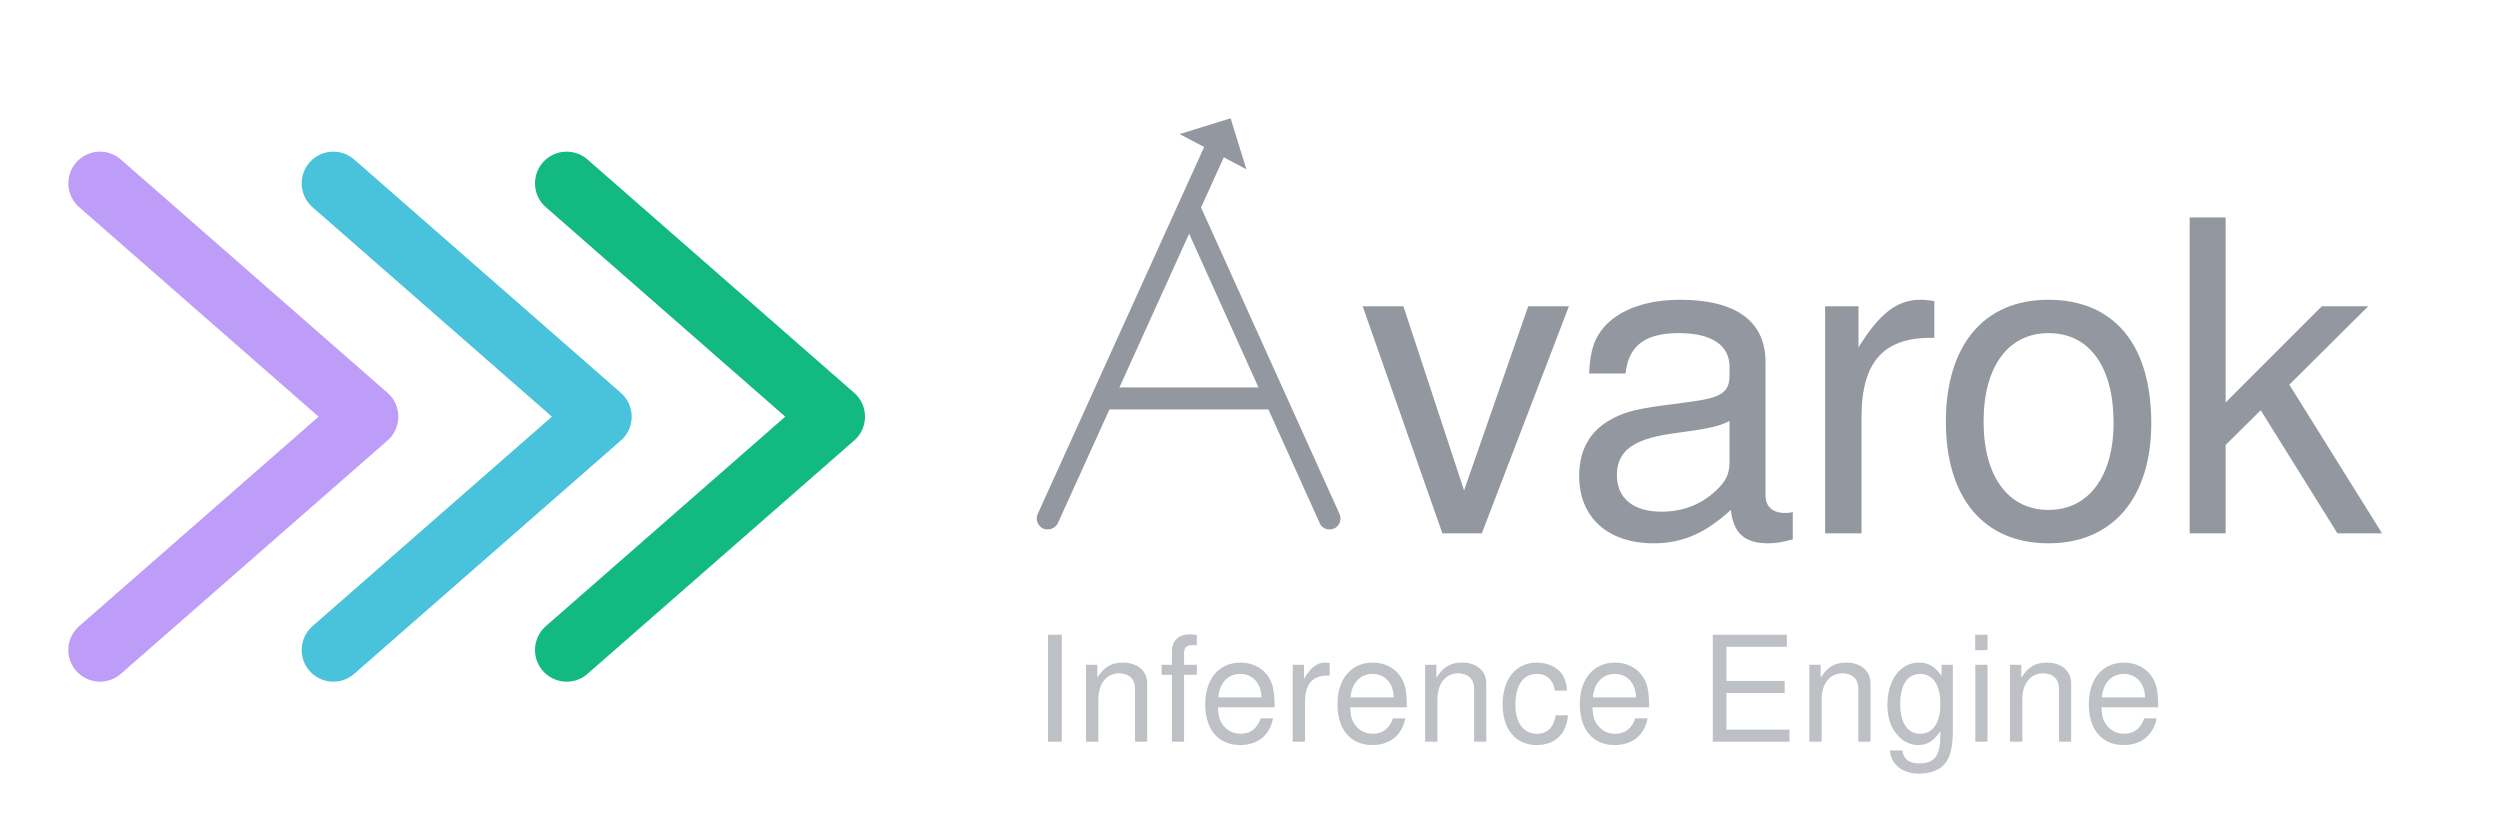
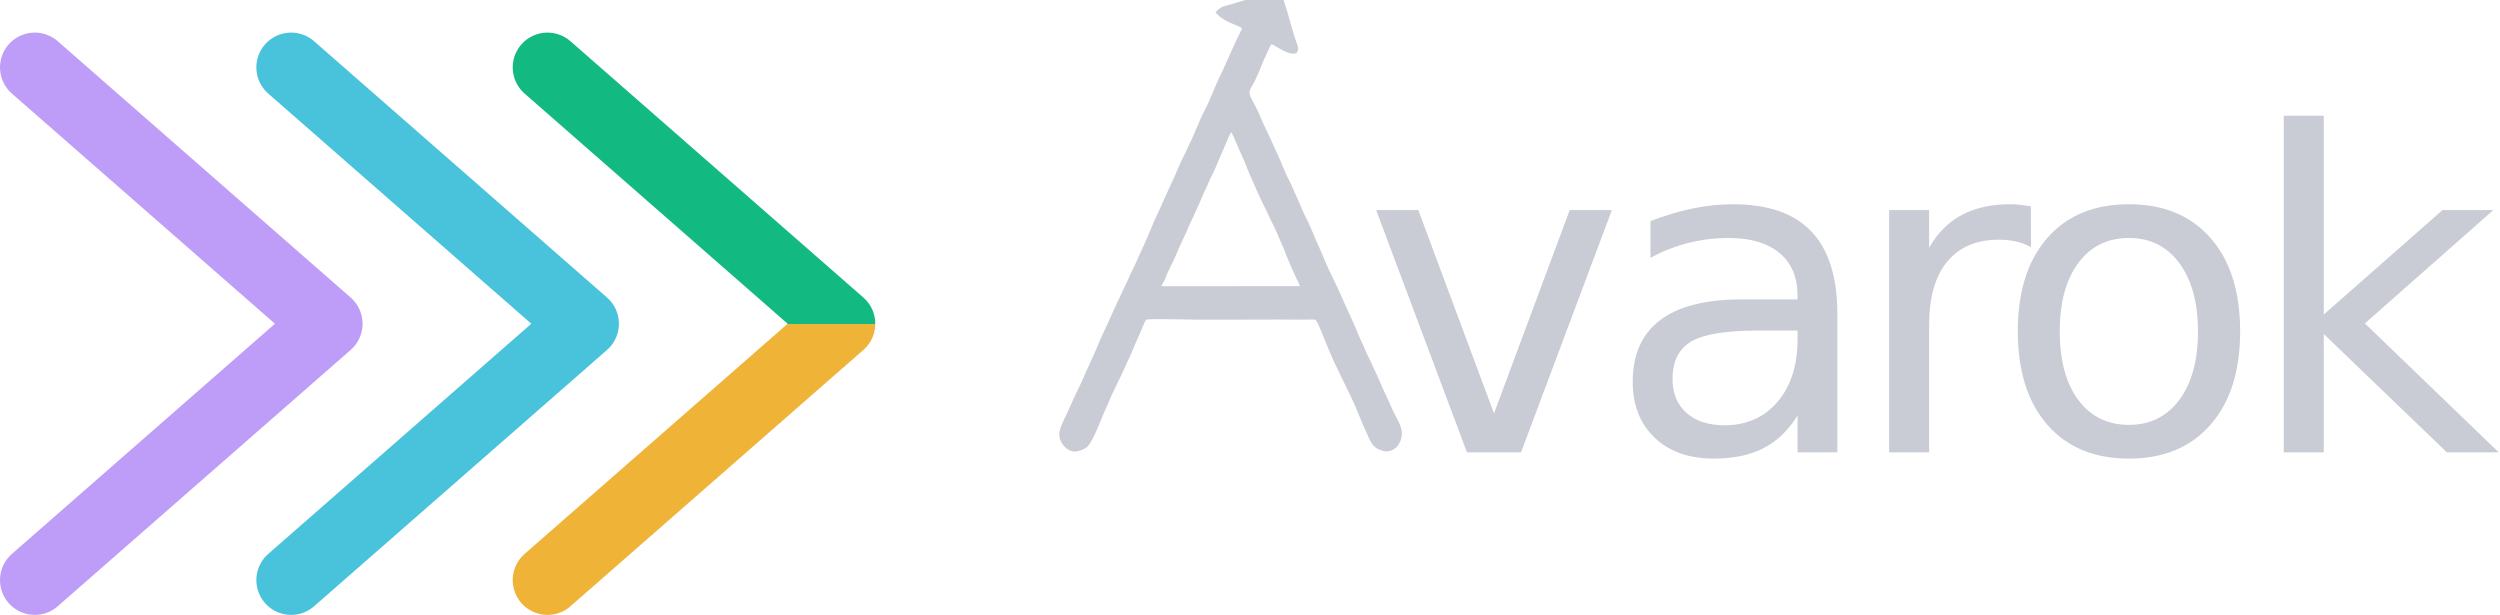
- <svg xmlns="http://www.w3.org/2000/svg" viewBox="0 0 1500 500" font-family="'Helvetica Neue', Helvetica, Arial, sans-serif">
-   <g fill="none" stroke-width="38" stroke-linecap="round" stroke-linejoin="round">
-     <polyline points="60,110 220,250 60,390" stroke="#BE9DF8" />
-     <polyline points="200,110 360,250 200,390" stroke="#49C3DB" />
-     <polyline points="340,110 500,250 340,390" stroke="#12B981" />
+ <svg xmlns="http://www.w3.org/2000/svg" viewBox="0 0 1365.28 335.8" width="1365.28" height="335.8" role="img" aria-label="Avarok">
+   <defs>
+     <linearGradient id="g1" x1="0" y1="0" x2="0" y2="1">
+       <stop offset="0.5" stop-color="#12B981" />
+       <stop offset="0.5" stop-color="#EFB338" />
+     </linearGradient>
+   </defs>
+   <g transform="translate(0 17.8) scale(0.5)">
+     <g fill="none" stroke-width="76" stroke-linecap="round" stroke-linejoin="round">
+       <path stroke="#BE9DF8" d="M38 38L358 318L38 598" />
+       <path stroke="#49C3DB" d="M318 38L638 318L318 598" />
+       <path stroke="url(#g1)" d="M598 38L918 318L598 598" />
+     </g>
  </g>
-   <g fill="#9397A0" transform="translate(620, 69) scale(2.2)">
-     <path d="m78.1 111.3l-38.4-85.1 5.4-2.4 38.4 85c0.7 1.5 0 3.3-1.5 4-1.5 0.6-3.3 0-3.9-1.5z" />
-     <path d="m39.9 5.2l18.2 9.6-4.3-13.9z" />
-     <path d="m2.7 112.8c-1.5-0.7-2.2-2.5-1.5-4l47.8-105.4 5.5 2.5-47.8 105.4c-0.7 1.5-2.5 2.1-4 1.5z" />
-     <path d="m18.8 74.3h46.9v6h-46.9z" />
-   </g>
-   <text x="815" y="320" font-size="260" font-weight="400" fill="#9397A0" letter-spacing="-4">varok</text>
-   <text x="620" y="445" font-size="88" font-weight="300" fill="#BDC0C5" letter-spacing="1">Inference Engine</text>
+   <path d="M718.38 174.57C716.41 174.39 714.35 174.56 712.38 174.56C707.88 174.54 703.37 174.53 698.88 174.51C683.88 174.46 668.87 174.68 653.88 174.56C647.42 174.51 640.96 174.29 634.5 174.29C632.96 174.29 627.03 174.19 625.9 174.62C625.6 174.83 624.14 178.21 623.92 178.75C622.4 182.58 620.53 186.28 619.03 190.12C617.45 194.17 615.37 198 613.71 202C612.52 204.86 610.91 207.53 609.7 210.38C608.79 212.53 607.58 214.57 606.7 216.75C605.05 220.82 603.07 224.77 601.47 228.88C600.2 232.14 596.27 241.55 594 243.81C592.53 245.28 589.44 246.47 587.38 246.58C583.06 246.82 579.39 242.73 578.58 238.75C578.29 237.3 578.54 235.77 578.95 234.38C580 230.83 582.78 225.86 584.28 222.25C586.94 215.86 590.38 209.79 592.95 203.38C593.7 201.51 594.71 199.75 595.46 197.88C596.4 195.5 597.67 193.26 598.59 190.88C600.98 184.67 604.1 178.74 606.72 172.62C607.49 170.82 608.46 169.07 609.2 167.25C610.17 164.87 611.47 162.63 612.46 160.25C613.59 157.54 615.09 154.97 616.21 152.25C617.7 148.64 619.71 145.24 621.17 141.62C622.55 138.24 624.36 135.03 625.67 131.62C626.43 129.68 627.42 127.83 628.17 125.88C630.13 120.71 632.71 115.81 634.9 110.75C637.84 103.96 641.14 97.33 643.97 90.5C645.25 87.39 647 84.48 648.3 81.38C649.16 79.3 650.32 77.34 651.17 75.25C652.75 71.34 654.62 67.54 656.22 63.62C657.17 61.3 658.58 59.19 659.54 56.88C661.28 52.68 663.26 48.58 664.95 44.38C665.97 41.86 667.36 39.49 668.41 37C670.36 32.37 672.6 27.87 674.59 23.25C675.7 20.68 677.16 18.23 678.25 15.62C677.95 14.91 674.67 13.59 673.88 13.29C670.56 12.06 667.39 10.4 664.86 7.88C664.51 7.52 664.04 7.18 663.78 6.75C664 6.36 664.44 6.04 664.75 5.72C666.89 3.52 669.65 3.06 672.5 2.28C678.24 0.72 683.82 -1.33 689.5 -3.09C692.71 -4.09 695.89 -5.3 699.25 -4.4C699.81 -3.84 701.47 1.64 701.85 2.75C703.93 8.88 705.29 15.25 707.4 21.38C707.88 22.75 709.03 25.5 708.93 26.88C708.89 27.51 708.63 27.96 708.33 28.5C708.27 28.62 708.14 28.96 708 29.01C704.55 30.31 700.2 27.21 697.25 25.68C696.59 25.34 695.05 24.19 694.38 24.19C693.88 24.52 693.06 26.52 692.8 27.12C691.59 29.93 690.13 32.63 689.04 35.5C687.86 38.62 686.5 41.77 685.01 44.75C684.12 46.53 682.39 48.54 682.36 50.62C682.34 52.54 685.02 56.77 685.93 58.62C687.11 61 688.23 63.42 689.21 65.88C690.42 68.9 692 71.79 693.36 74.75C696.23 80.99 699.12 87.25 701.7 93.62C702.86 96.49 704.49 99.15 705.67 102C707.47 106.32 709.57 110.53 711.34 114.88C712.69 118.2 714.57 121.3 715.92 124.62C718.35 130.63 721.16 136.49 723.59 142.5C726.12 148.76 729.54 154.66 732.16 160.88C735.22 168.14 738.82 175.17 741.71 182.5C742.69 184.96 743.98 187.29 744.96 189.75C746.45 193.5 748.51 197.02 750.05 200.75C750.96 202.95 752.15 205.04 753.05 207.25C755.28 212.74 758.02 218.04 760.33 223.5C761.83 227.04 765.16 231.84 765.54 235.62C766.18 241.92 761.06 248.41 754.38 245.98C753.06 245.5 751.95 245.04 750.88 244.13C749.42 242.9 748.32 240.8 747.53 239.12C745.41 234.63 743.5 230.11 741.65 225.5C736.95 213.77 730.48 202.83 725.72 191.12C724.11 187.16 722.43 183.22 720.84 179.25C720.37 178.08 719.25 175.41 718.38 174.57ZM709.88 156.25C709.97 156.01 707.99 152.12 707.73 151.5C705.72 146.81 703.41 142.19 701.7 137.38C700.49 134 698.8 130.82 697.47 127.5C696.01 123.86 693.98 120.48 692.45 116.88C691.4 114.41 689.99 112.1 688.95 109.62C688.28 108.02 687.36 106.5 686.71 104.88C684.96 100.49 682.74 96.3 681.09 91.88C679.28 87.03 676.92 82.4 674.96 77.62C674.65 76.85 672.8 72.53 672.38 72.19C671.88 72.65 669.92 77.32 669.52 78.25C667.43 83.22 665.31 88.18 663.16 93.12C662.42 94.81 661.41 96.41 660.7 98.12C658.96 102.33 656.86 106.4 655.17 110.62C654.42 112.49 653.42 114.26 652.67 116.12C651.63 118.72 650.22 121.16 649.18 123.75C647.17 128.75 644.51 133.48 642.55 138.5C640.72 143.19 637.99 147.51 636.3 152.25C635.96 153.2 634.36 155.57 634.31 156.25C634.66 156.47 639.11 156.29 639.88 156.29C644.79 156.29 649.71 156.29 654.62 156.3C673.04 156.33 691.46 156.29 709.88 156.25Z" fill="#C9CCD4" />
+   <path d="M751.52 114.72H774.55L815.89 225.76L857.24 114.72H880.27L830.66 247.02H801.13Z M960.04 180.52Q933.70 180.52 923.54 186.54Q913.39 192.56 913.39 207.09Q913.39 218.67 921.00 225.46Q928.62 232.25 941.74 232.25Q959.81 232.25 970.73 219.44Q981.66 206.62 981.66 185.36V180.52ZM1003.40 171.54V247.02H981.66V226.94Q974.22 238.99 963.12 244.72Q952.01 250.45 935.95 250.45Q915.63 250.45 903.64 239.05Q891.65 227.65 891.65 208.51Q891.65 186.19 906.59 174.85Q921.54 163.51 951.19 163.51H981.66V161.38Q981.66 146.38 971.80 138.17Q961.93 129.96 944.10 129.96Q932.76 129.96 922.01 132.68Q911.26 135.39 901.34 140.83V120.74Q913.27 116.14 924.49 113.83Q935.71 111.53 946.34 111.53Q975.05 111.53 989.22 126.41Q1003.40 141.30 1003.40 171.54Z M1109.17 135.04Q1105.50 132.91 1101.19 131.91Q1096.88 130.90 1091.68 130.90Q1073.26 130.90 1063.39 142.89Q1053.53 154.88 1053.53 177.33V247.02H1031.68V114.72H1053.53V135.27Q1060.38 123.23 1071.37 117.38Q1082.35 111.53 1098.06 111.53Q1100.31 111.53 1103.02 111.83Q1105.74 112.12 1109.05 112.71Z M1162.65 129.96Q1145.17 129.96 1135.01 143.60Q1124.85 157.25 1124.85 180.99Q1124.85 204.73 1134.95 218.37Q1145.05 232.02 1162.65 232.02Q1180.02 232.02 1190.18 218.32Q1200.34 204.61 1200.34 180.99Q1200.34 157.48 1190.18 143.72Q1180.02 129.96 1162.65 129.96ZM1162.65 111.53Q1191.00 111.53 1207.19 129.96Q1223.37 148.39 1223.37 180.99Q1223.37 213.47 1207.19 231.96Q1191.00 250.45 1162.65 250.45Q1134.19 250.45 1118.06 231.96Q1101.94 213.47 1101.94 180.99Q1101.94 148.39 1118.06 129.96Q1134.19 111.53 1162.65 111.53Z M1247.19 63.22H1269.04V171.77L1333.89 114.72H1361.65L1291.49 176.62L1364.61 247.02H1336.26L1269.04 182.41V247.02H1247.19Z" fill="#C9CCD4" />
</svg>
